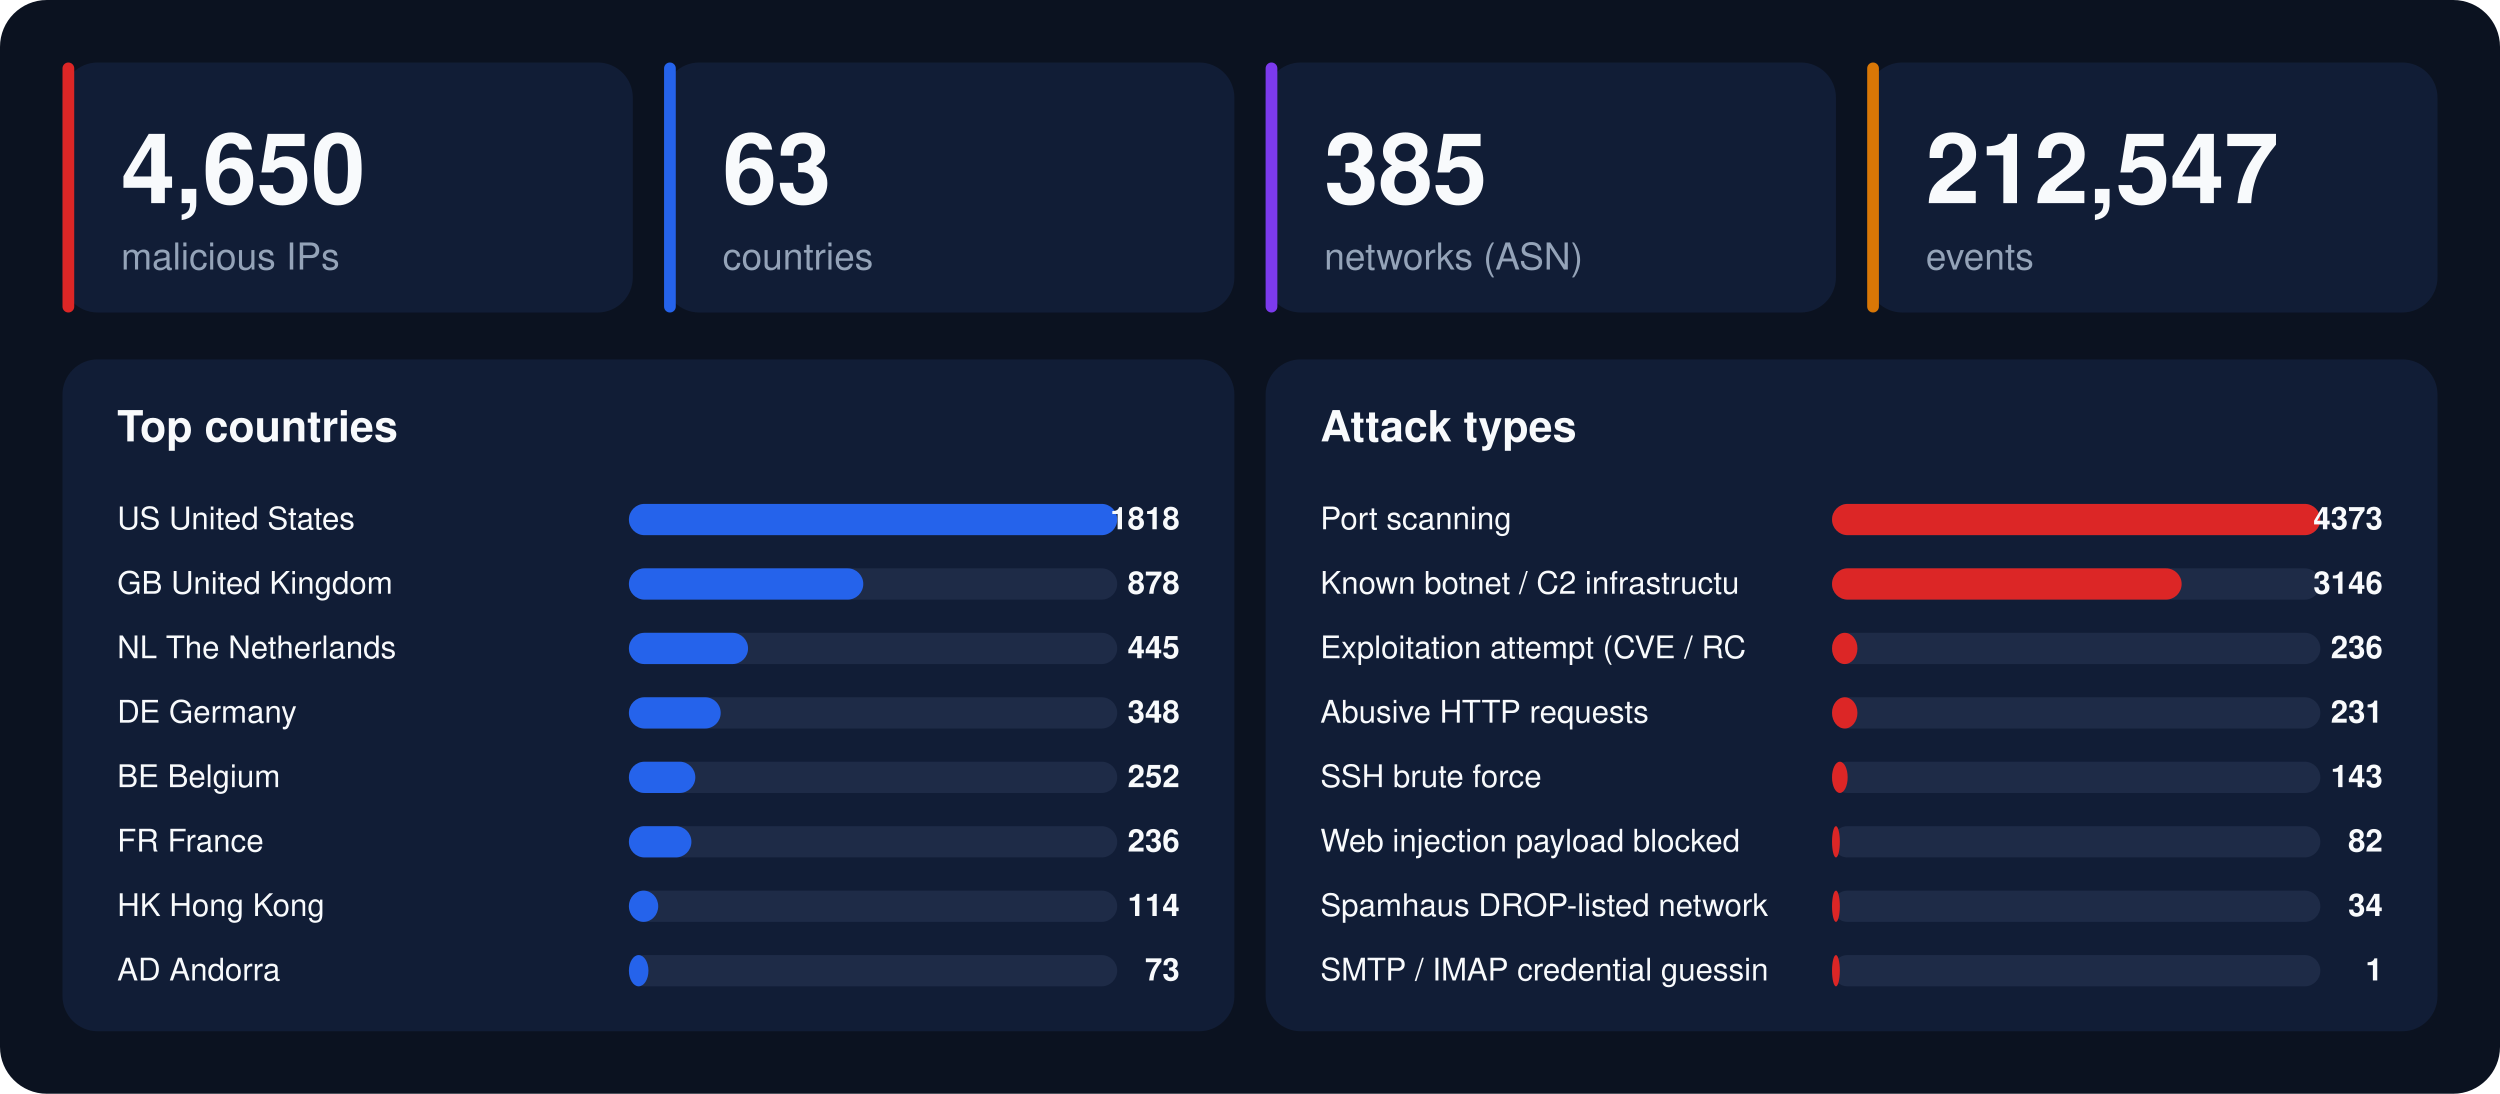
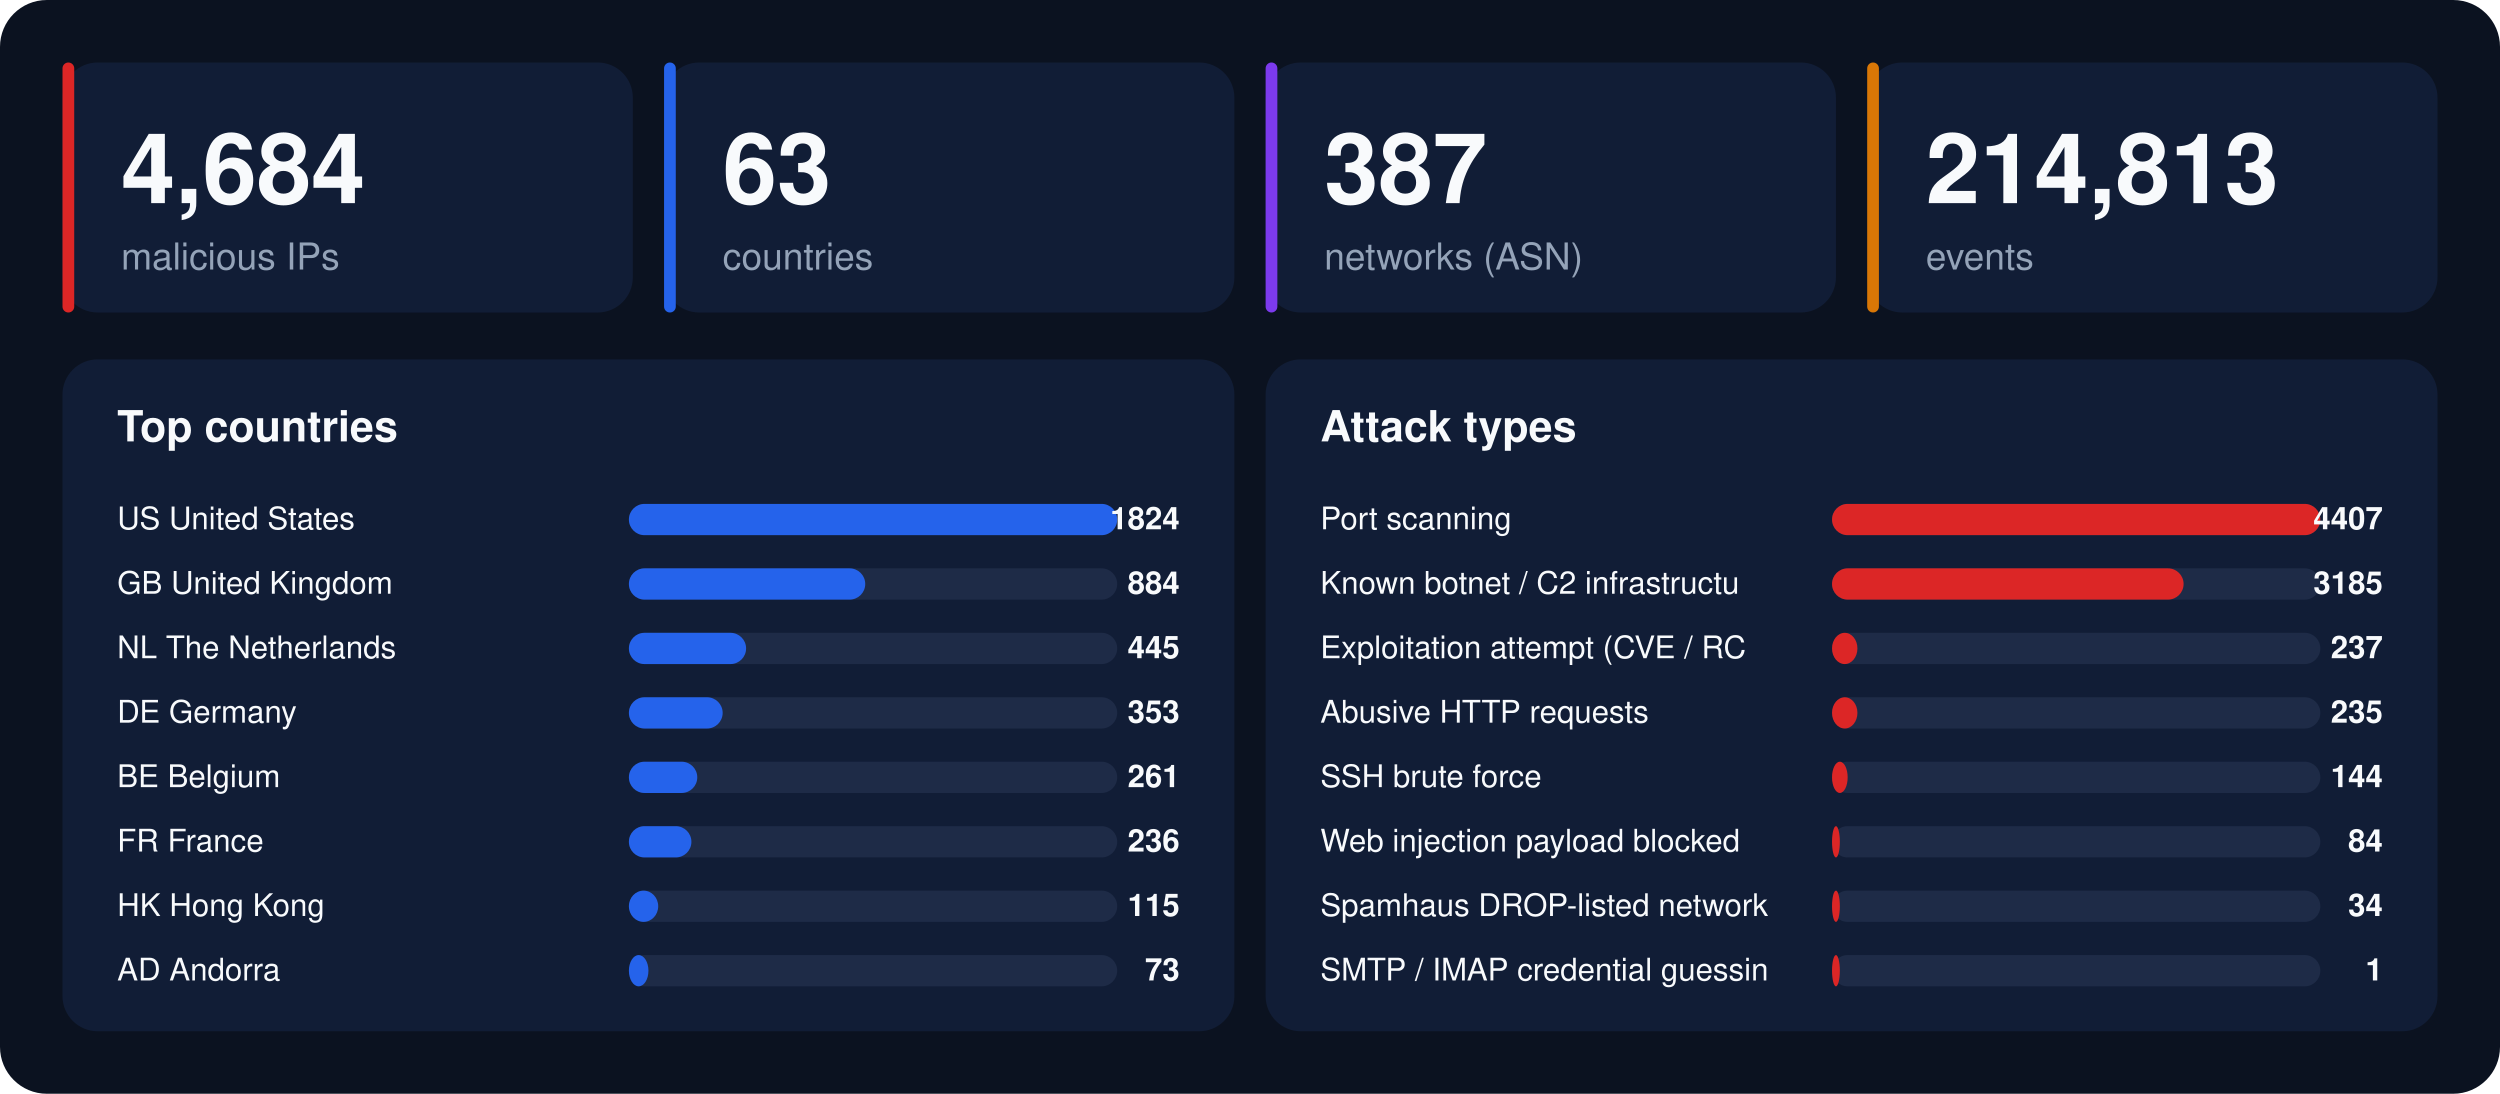
<svg xmlns="http://www.w3.org/2000/svg" width="1280" height="560" viewBox="0 0 1280 560" font-family="-apple-system,BlinkMacSystemFont,'Segoe UI',Helvetica,Arial,sans-serif">
  <rect width="1280" height="560" rx="24" fill="#0b1220" />
  <rect x="32" y="32" width="292" height="128" rx="18" fill="#111d36" />
  <rect x="32" y="32" width="6" height="128" rx="3" fill="#dc2626" />
-   <text x="62" y="104" font-size="50" font-weight="800" fill="#f8fafc">4,650</text>
+   <text x="62" y="104" font-size="50" font-weight="800" fill="#f8fafc">4,684</text>
  <text x="62" y="138" font-size="19" fill="#94a3b8">malicious IPs</text>
  <rect x="340" y="32" width="292" height="128" rx="18" fill="#111d36" />
  <rect x="340" y="32" width="6" height="128" rx="3" fill="#2563eb" />
  <text x="370" y="104" font-size="50" font-weight="800" fill="#f8fafc">63</text>
  <text x="370" y="138" font-size="19" fill="#94a3b8">countries</text>
  <rect x="648" y="32" width="292" height="128" rx="18" fill="#111d36" />
  <rect x="648" y="32" width="6" height="128" rx="3" fill="#7c3aed" />
-   <text x="678" y="104" font-size="50" font-weight="800" fill="#f8fafc">385</text>
+   <text x="678" y="104" font-size="50" font-weight="800" fill="#f8fafc">387</text>
  <text x="678" y="138" font-size="19" fill="#94a3b8">networks (ASN)</text>
  <rect x="956" y="32" width="292" height="128" rx="18" fill="#111d36" />
  <rect x="956" y="32" width="6" height="128" rx="3" fill="#d97706" />
-   <text x="986" y="104" font-size="50" font-weight="800" fill="#f8fafc">212,547</text>
+   <text x="986" y="104" font-size="50" font-weight="800" fill="#f8fafc">214,813</text>
  <text x="986" y="138" font-size="19" fill="#94a3b8">events</text>
  <rect x="32" y="184" width="600" height="344" rx="18" fill="#111d36" />
  <text x="60" y="226" font-size="22" font-weight="700" fill="#f8fafc">Top countries</text>
  <text x="60" y="271" font-size="16" fill="#f8fafc">US  United States</text>
  <rect x="322" y="258" width="250" height="16" rx="8" fill="#1e2b47" />
  <rect x="322" y="258" width="250" height="16" rx="8" fill="#2563eb" />
-   <text x="604" y="271" font-size="16" font-weight="700" text-anchor="end" fill="#f8fafc">1818</text>
+   <text x="604" y="271" font-size="16" font-weight="700" text-anchor="end" fill="#f8fafc">1824</text>
  <text x="60" y="304" font-size="16" fill="#f8fafc">GB  United Kingdom</text>
  <rect x="322" y="291" width="250" height="16" rx="8" fill="#1e2b47" />
-   <rect x="322" y="291" width="120" height="16" rx="8" fill="#2563eb" />
-   <text x="604" y="304" font-size="16" font-weight="700" text-anchor="end" fill="#f8fafc">878</text>
+   <rect x="322" y="291" width="121" height="16" rx="8" fill="#2563eb" />
+   <text x="604" y="304" font-size="16" font-weight="700" text-anchor="end" fill="#f8fafc">884</text>
  <text x="60" y="337" font-size="16" fill="#f8fafc">NL  The Netherlands</text>
  <rect x="322" y="324" width="250" height="16" rx="8" fill="#1e2b47" />
-   <rect x="322" y="324" width="61" height="16" rx="8" fill="#2563eb" />
+   <rect x="322" y="324" width="60" height="16" rx="8" fill="#2563eb" />
  <text x="604" y="337" font-size="16" font-weight="700" text-anchor="end" fill="#f8fafc">445</text>
  <text x="60" y="370" font-size="16" fill="#f8fafc">DE  Germany</text>
  <rect x="322" y="357" width="250" height="16" rx="8" fill="#1e2b47" />
-   <rect x="322" y="357" width="47" height="16" rx="8" fill="#2563eb" />
-   <text x="604" y="370" font-size="16" font-weight="700" text-anchor="end" fill="#f8fafc">348</text>
+   <rect x="322" y="357" width="48" height="16" rx="8" fill="#2563eb" />
+   <text x="604" y="370" font-size="16" font-weight="700" text-anchor="end" fill="#f8fafc">353</text>
  <text x="60" y="403" font-size="16" fill="#f8fafc">BE  Belgium</text>
  <rect x="322" y="390" width="250" height="16" rx="8" fill="#1e2b47" />
-   <rect x="322" y="390" width="34" height="16" rx="8" fill="#2563eb" />
-   <text x="604" y="403" font-size="16" font-weight="700" text-anchor="end" fill="#f8fafc">252</text>
+   <rect x="322" y="390" width="35" height="16" rx="8" fill="#2563eb" />
+   <text x="604" y="403" font-size="16" font-weight="700" text-anchor="end" fill="#f8fafc">261</text>
  <text x="60" y="436" font-size="16" fill="#f8fafc">FR  France</text>
  <rect x="322" y="423" width="250" height="16" rx="8" fill="#1e2b47" />
  <rect x="322" y="423" width="32" height="16" rx="8" fill="#2563eb" />
  <text x="604" y="436" font-size="16" font-weight="700" text-anchor="end" fill="#f8fafc">236</text>
  <text x="60" y="469" font-size="16" fill="#f8fafc">HK  Hong Kong</text>
  <rect x="322" y="456" width="250" height="16" rx="8" fill="#1e2b47" />
  <rect x="322" y="456" width="15" height="16" rx="8" fill="#2563eb" />
-   <text x="604" y="469" font-size="16" font-weight="700" text-anchor="end" fill="#f8fafc">114</text>
+   <text x="604" y="469" font-size="16" font-weight="700" text-anchor="end" fill="#f8fafc">115</text>
  <text x="60" y="502" font-size="16" fill="#f8fafc">AD  Andorra</text>
  <rect x="322" y="489" width="250" height="16" rx="8" fill="#1e2b47" />
  <rect x="322" y="489" width="10" height="16" rx="8" fill="#2563eb" />
  <text x="604" y="502" font-size="16" font-weight="700" text-anchor="end" fill="#f8fafc">73</text>
  <rect x="648" y="184" width="600" height="344" rx="18" fill="#111d36" />
  <text x="676" y="226" font-size="22" font-weight="700" fill="#f8fafc">Attack types</text>
  <text x="676" y="271" font-size="16" fill="#f8fafc">Port scanning</text>
  <rect x="938" y="258" width="250" height="16" rx="8" fill="#1e2b47" />
  <rect x="938" y="258" width="250" height="16" rx="8" fill="#dc2626" />
-   <text x="1220" y="271" font-size="16" font-weight="700" text-anchor="end" fill="#f8fafc">4373</text>
+   <text x="1220" y="271" font-size="16" font-weight="700" text-anchor="end" fill="#f8fafc">4407</text>
  <text x="676" y="304" font-size="16" fill="#f8fafc">Known botnet / C2 infrastructu</text>
  <rect x="938" y="291" width="250" height="16" rx="8" fill="#1e2b47" />
-   <rect x="938" y="291" width="179" height="16" rx="8" fill="#dc2626" />
-   <text x="1220" y="304" font-size="16" font-weight="700" text-anchor="end" fill="#f8fafc">3146</text>
+   <rect x="938" y="291" width="180" height="16" rx="8" fill="#dc2626" />
+   <text x="1220" y="304" font-size="16" font-weight="700" text-anchor="end" fill="#f8fafc">3185</text>
  <text x="676" y="337" font-size="16" fill="#f8fafc">Exploitation attempt (CVE / RC</text>
  <rect x="938" y="324" width="250" height="16" rx="8" fill="#1e2b47" />
  <rect x="938" y="324" width="13" height="16" rx="8" fill="#dc2626" />
-   <text x="1220" y="337" font-size="16" font-weight="700" text-anchor="end" fill="#f8fafc">236</text>
+   <text x="1220" y="337" font-size="16" font-weight="700" text-anchor="end" fill="#f8fafc">237</text>
  <text x="676" y="370" font-size="16" fill="#f8fafc">Abusive HTTP requests</text>
  <rect x="938" y="357" width="250" height="16" rx="8" fill="#1e2b47" />
  <rect x="938" y="357" width="13" height="16" rx="8" fill="#dc2626" />
-   <text x="1220" y="370" font-size="16" font-weight="700" text-anchor="end" fill="#f8fafc">231</text>
+   <text x="1220" y="370" font-size="16" font-weight="700" text-anchor="end" fill="#f8fafc">235</text>
  <text x="676" y="403" font-size="16" fill="#f8fafc">SSH brute force</text>
  <rect x="938" y="390" width="250" height="16" rx="8" fill="#1e2b47" />
  <rect x="938" y="390" width="8" height="16" rx="8" fill="#dc2626" />
-   <text x="1220" y="403" font-size="16" font-weight="700" text-anchor="end" fill="#f8fafc">143</text>
+   <text x="1220" y="403" font-size="16" font-weight="700" text-anchor="end" fill="#f8fafc">144</text>
  <text x="676" y="436" font-size="16" fill="#f8fafc">Web injection payload blocked </text>
  <rect x="938" y="423" width="250" height="16" rx="8" fill="#1e2b47" />
  <rect x="938" y="423" width="4" height="16" rx="8" fill="#dc2626" />
-   <text x="1220" y="436" font-size="16" font-weight="700" text-anchor="end" fill="#f8fafc">82</text>
+   <text x="1220" y="436" font-size="16" font-weight="700" text-anchor="end" fill="#f8fafc">84</text>
  <text x="676" y="469" font-size="16" fill="#f8fafc">Spamhaus DROP-listed network</text>
  <rect x="938" y="456" width="250" height="16" rx="8" fill="#1e2b47" />
  <rect x="938" y="456" width="4" height="16" rx="8" fill="#dc2626" />
  <text x="1220" y="469" font-size="16" font-weight="700" text-anchor="end" fill="#f8fafc">34</text>
  <text x="676" y="502" font-size="16" fill="#f8fafc">SMTP / IMAP credential guessin</text>
  <rect x="938" y="489" width="250" height="16" rx="8" fill="#1e2b47" />
  <rect x="938" y="489" width="4" height="16" rx="8" fill="#dc2626" />
  <text x="1220" y="502" font-size="16" font-weight="700" text-anchor="end" fill="#f8fafc">1</text>
</svg>
